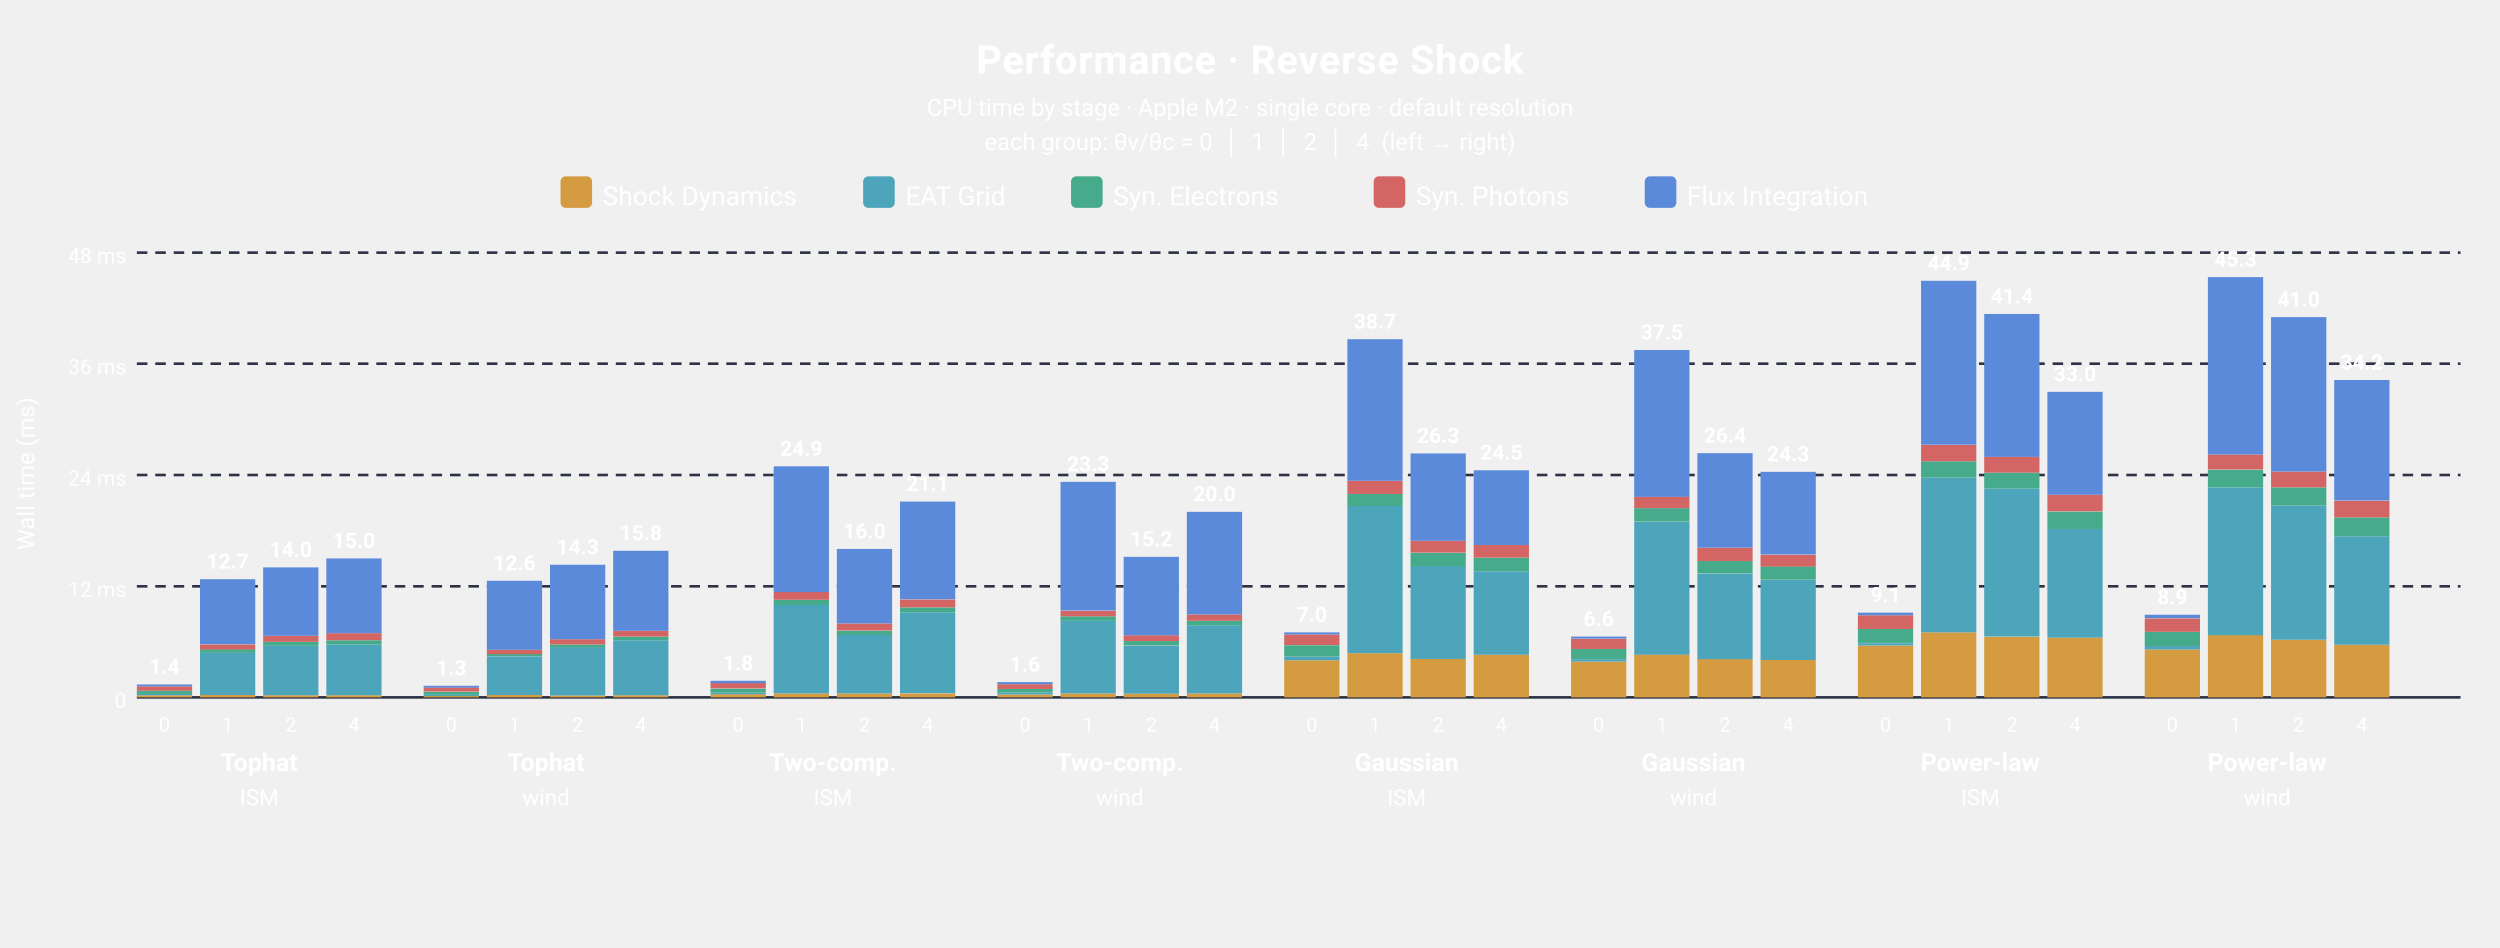
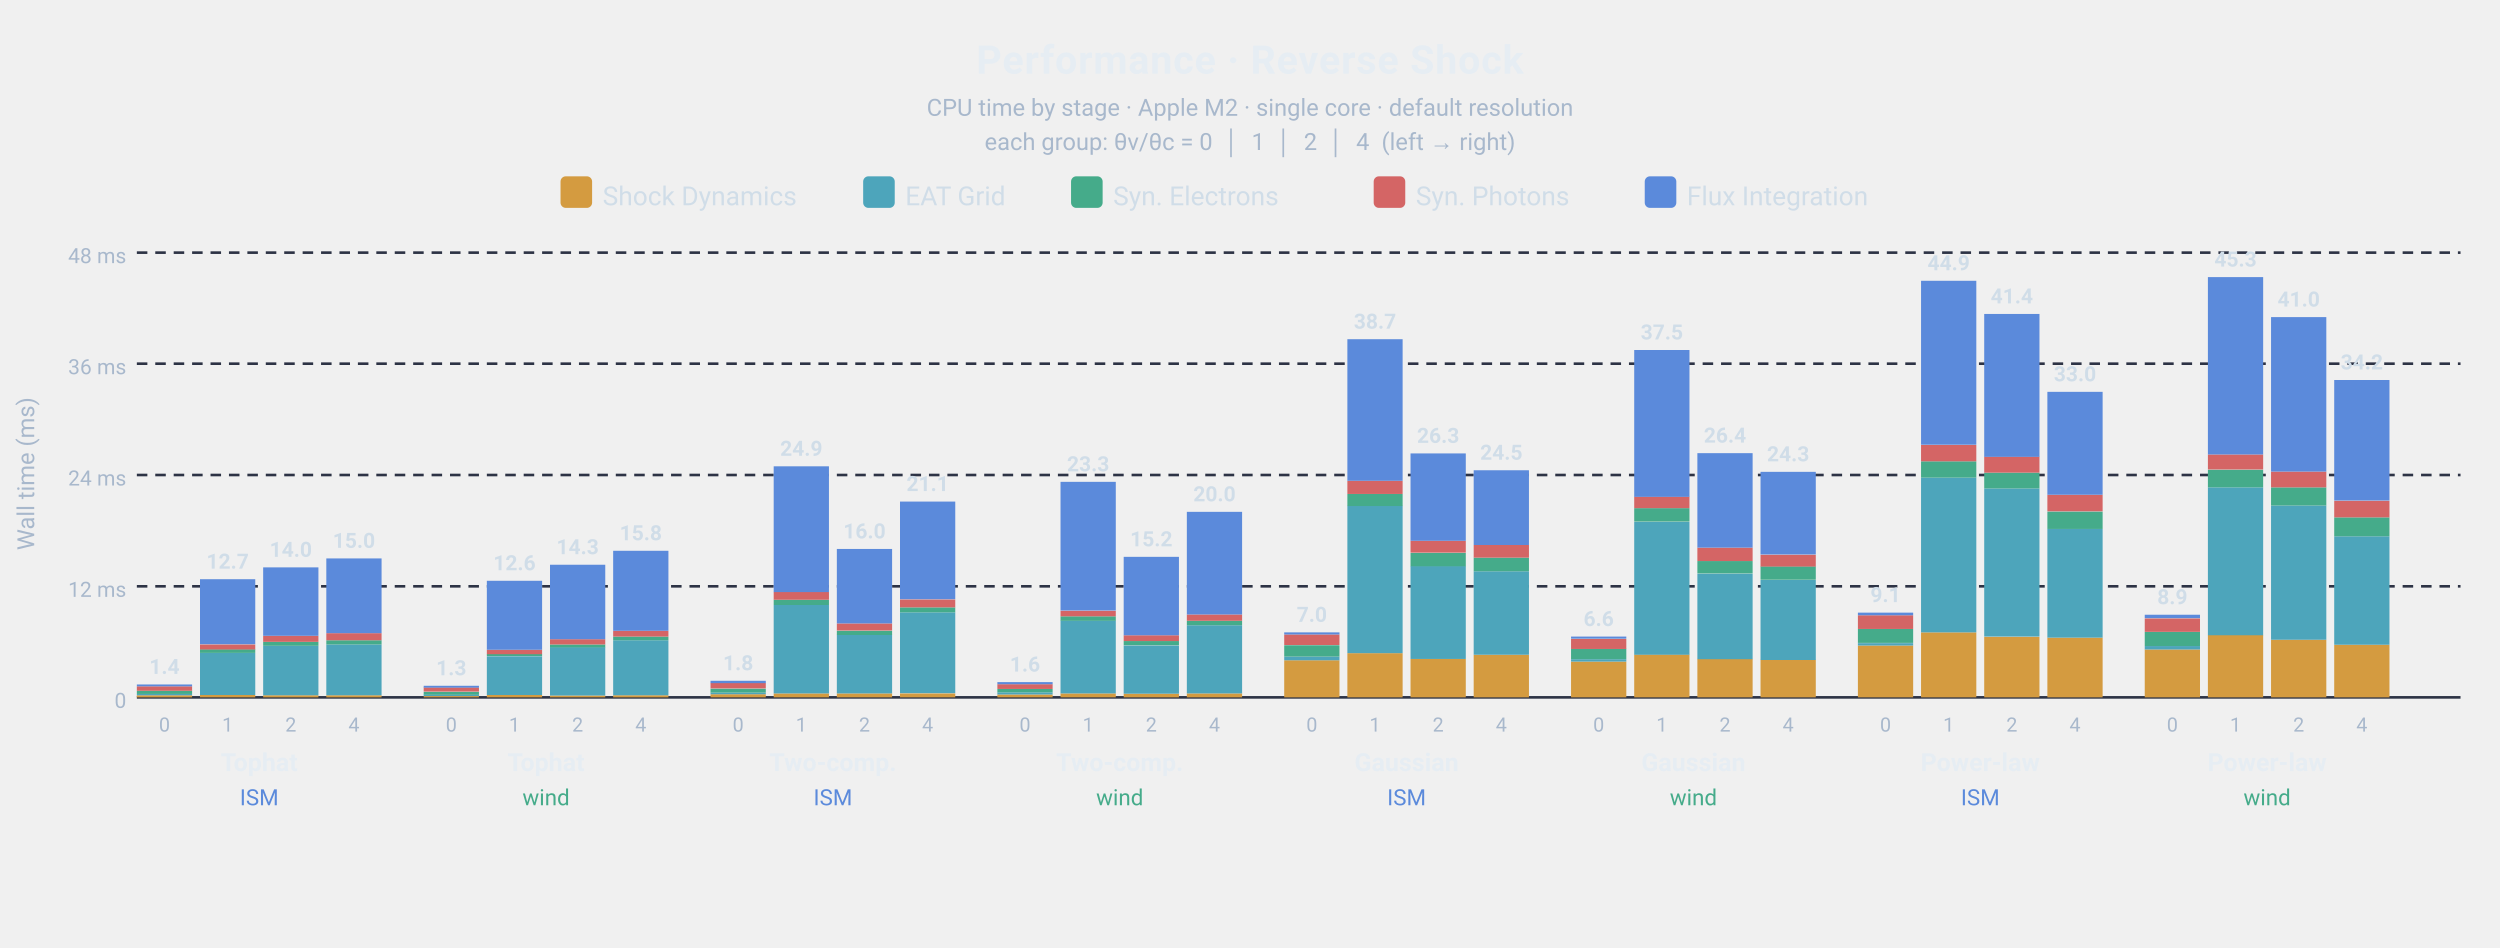
<svg xmlns="http://www.w3.org/2000/svg" viewBox="0 0 950 360" font-family="-apple-system, 'Segoe UI', Roboto, 'Helvetica Neue', Arial, sans-serif">
  <style>
    svg { color-scheme: light dark; }
-     .cp, .cs, .cb, .mi, .mw { fill: #ffffff; }
+     .cp { fill: #E6EDF3; }
+     .cs { fill: #A8B8CC; }
+     .cb { fill: #D0DDE8; }
+     .mi { fill: #5B8ADB; }
+     .mw { fill: #45AB8A; }
    .gl { stroke: #2D3345; fill: none; }
    @media (prefers-color-scheme: light) {
-       .cp, .cs, .cb, .mi, .mw { fill: #000000; }
-       .gl { stroke: #d0d7de; }
+       .cp { fill: #24292F; }
+       .cs { fill: #57606A; }
+       .cb { fill: #24292F; }
+       .mi { fill: #0969DA; }
+       .mw { fill: #1A7F37; }
+       .gl { stroke: #D0D7DE; }
    }
  </style>
  <rect width="950" height="360" fill="transparent" rx="12" />
  <text x="475" y="28" text-anchor="middle" font-size="15" font-weight="700" class="cp" letter-spacing="0.3">Performance · Reverse Shock</text>
  <text x="475" y="44" text-anchor="middle" font-size="9" class="cs">CPU time by stage · Apple M2 · single core · default resolution</text>
  <text x="475" y="57" text-anchor="middle" font-size="9" class="cs">each group: θv/θc = 0 │ 1 │ 2 │ 4 (left → right)</text>
  <rect x="213" y="67" width="12" height="12" rx="2" fill="#D49B40" />
  <text x="229" y="78" font-size="10" class="cb">Shock Dynamics</text>
  <rect x="328" y="67" width="12" height="12" rx="2" fill="#4DA5BB" />
  <text x="344" y="78" font-size="10" class="cb">EAT Grid</text>
  <rect x="407" y="67" width="12" height="12" rx="2" fill="#45AB8A" />
  <text x="423" y="78" font-size="10" class="cb">Syn. Electrons</text>
  <rect x="522" y="67" width="12" height="12" rx="2" fill="#D46565" />
  <text x="538" y="78" font-size="10" class="cb">Syn. Photons</text>
  <rect x="625" y="67" width="12" height="12" rx="2" fill="#5B8ADB" />
  <text x="641" y="78" font-size="10" class="cb">Flux Integration</text>
  <line x1="52" y1="265" x2="935" y2="265" class="gl" stroke-width="1" />
  <line x1="52" y1="222.8" x2="935" y2="222.8" class="gl" stroke-width="1" stroke-dasharray="4,3" />
  <text x="48" y="226.8" text-anchor="end" font-size="8" class="cs">12 ms</text>
  <line x1="52" y1="180.5" x2="935" y2="180.5" class="gl" stroke-width="1" stroke-dasharray="4,3" />
  <text x="48" y="184.5" text-anchor="end" font-size="8" class="cs">24 ms</text>
  <line x1="52" y1="138.2" x2="935" y2="138.2" class="gl" stroke-width="1" stroke-dasharray="4,3" />
  <text x="48" y="142.2" text-anchor="end" font-size="8" class="cs">36 ms</text>
  <line x1="52" y1="96.0" x2="935" y2="96.0" class="gl" stroke-width="1" stroke-dasharray="4,3" />
  <text x="48" y="100.0" text-anchor="end" font-size="8" class="cs">48 ms</text>
  <text x="48" y="269" text-anchor="end" font-size="8" class="cs">0</text>
  <rect x="52.0" y="264.2" width="21" height="0.8" fill="#D49B40" />
  <rect x="52.0" y="263.7" width="21" height="0.5" fill="#4DA5BB" />
  <rect x="52.0" y="262.5" width="21" height="1.2" fill="#45AB8A" />
  <rect x="52.0" y="260.8" width="21" height="1.7" fill="#D46565" />
  <rect x="52.0" y="260.1" width="21" height="0.7" fill="#5B8ADB" />
  <text x="62.5" y="256.1" text-anchor="middle" font-size="8" font-weight="600" class="cb">1.4</text>
  <rect x="76.0" y="264.1" width="21" height="0.9" fill="#D49B40" />
  <rect x="76.0" y="248.1" width="21" height="16.0" fill="#4DA5BB" />
  <rect x="76.0" y="246.7" width="21" height="1.4" fill="#45AB8A" />
  <rect x="76.0" y="244.9" width="21" height="1.9" fill="#D46565" />
  <rect x="76.0" y="220.1" width="21" height="24.7" fill="#5B8ADB" />
  <text x="86.5" y="216.1" text-anchor="middle" font-size="8" font-weight="600" class="cb">12.7</text>
  <rect x="100.0" y="264.2" width="21" height="0.8" fill="#D49B40" />
  <rect x="100.0" y="245.4" width="21" height="18.8" fill="#4DA5BB" />
  <rect x="100.0" y="243.9" width="21" height="1.5" fill="#45AB8A" />
  <rect x="100.0" y="241.6" width="21" height="2.3" fill="#D46565" />
  <rect x="100.0" y="215.6" width="21" height="26.0" fill="#5B8ADB" />
  <text x="110.5" y="211.6" text-anchor="middle" font-size="8" font-weight="600" class="cb">14.0</text>
  <rect x="124.0" y="264.2" width="21" height="0.8" fill="#D49B40" />
  <rect x="124.0" y="244.9" width="21" height="19.3" fill="#4DA5BB" />
  <rect x="124.0" y="243.3" width="21" height="1.6" fill="#45AB8A" />
  <rect x="124.0" y="240.6" width="21" height="2.7" fill="#D46565" />
  <rect x="124.0" y="212.2" width="21" height="28.4" fill="#5B8ADB" />
  <text x="134.5" y="208.2" text-anchor="middle" font-size="8" font-weight="600" class="cb">15.0</text>
  <rect x="161.0" y="264.5" width="21" height="0.5" fill="#D49B40" />
  <rect x="161.0" y="263.9" width="21" height="0.6" fill="#4DA5BB" />
  <rect x="161.0" y="262.9" width="21" height="1.1" fill="#45AB8A" />
  <rect x="161.0" y="261.2" width="21" height="1.6" fill="#D46565" />
  <rect x="161.0" y="260.6" width="21" height="0.7" fill="#5B8ADB" />
  <text x="171.5" y="256.6" text-anchor="middle" font-size="8" font-weight="600" class="cb">1.3</text>
  <rect x="185.0" y="264.1" width="21" height="0.9" fill="#D49B40" />
  <rect x="185.0" y="249.4" width="21" height="14.7" fill="#4DA5BB" />
  <rect x="185.0" y="248.5" width="21" height="0.8" fill="#45AB8A" />
  <rect x="185.0" y="246.9" width="21" height="1.7" fill="#D46565" />
  <rect x="185.0" y="220.7" width="21" height="26.2" fill="#5B8ADB" />
  <text x="195.5" y="216.7" text-anchor="middle" font-size="8" font-weight="600" class="cb">12.6</text>
  <rect x="209.0" y="264.3" width="21" height="0.7" fill="#D49B40" />
  <rect x="209.0" y="245.9" width="21" height="18.4" fill="#4DA5BB" />
  <rect x="209.0" y="244.9" width="21" height="1.1" fill="#45AB8A" />
  <rect x="209.0" y="242.9" width="21" height="2.0" fill="#D46565" />
  <rect x="209.0" y="214.6" width="21" height="28.3" fill="#5B8ADB" />
  <text x="219.5" y="210.6" text-anchor="middle" font-size="8" font-weight="600" class="cb">14.3</text>
  <rect x="233.0" y="264.2" width="21" height="0.8" fill="#D49B40" />
  <rect x="233.0" y="243.3" width="21" height="20.9" fill="#4DA5BB" />
  <rect x="233.0" y="241.9" width="21" height="1.4" fill="#45AB8A" />
  <rect x="233.0" y="239.7" width="21" height="2.2" fill="#D46565" />
  <rect x="233.0" y="209.3" width="21" height="30.4" fill="#5B8ADB" />
  <text x="243.5" y="205.3" text-anchor="middle" font-size="8" font-weight="600" class="cb">15.8</text>
  <rect x="270.0" y="263.8" width="21" height="1.2" fill="#D49B40" />
  <rect x="270.0" y="263.2" width="21" height="0.6" fill="#4DA5BB" />
  <rect x="270.0" y="261.7" width="21" height="1.5" fill="#45AB8A" />
  <rect x="270.0" y="259.5" width="21" height="2.1" fill="#D46565" />
  <rect x="270.0" y="258.7" width="21" height="0.9" fill="#5B8ADB" />
  <text x="280.5" y="254.7" text-anchor="middle" font-size="8" font-weight="600" class="cb">1.8</text>
  <rect x="294.0" y="263.5" width="21" height="1.5" fill="#D49B40" />
  <rect x="294.0" y="229.9" width="21" height="33.6" fill="#4DA5BB" />
  <rect x="294.0" y="227.9" width="21" height="2.0" fill="#45AB8A" />
  <rect x="294.0" y="224.9" width="21" height="3.0" fill="#D46565" />
  <rect x="294.0" y="177.2" width="21" height="47.8" fill="#5B8ADB" />
  <text x="304.5" y="173.2" text-anchor="middle" font-size="8" font-weight="600" class="cb">24.9</text>
  <rect x="318.0" y="263.5" width="21" height="1.5" fill="#D49B40" />
  <rect x="318.0" y="241.2" width="21" height="22.3" fill="#4DA5BB" />
  <rect x="318.0" y="239.7" width="21" height="1.6" fill="#45AB8A" />
  <rect x="318.0" y="236.9" width="21" height="2.7" fill="#D46565" />
  <rect x="318.0" y="208.6" width="21" height="28.3" fill="#5B8ADB" />
  <text x="328.5" y="204.6" text-anchor="middle" font-size="8" font-weight="600" class="cb">16.0</text>
  <rect x="342.0" y="263.5" width="21" height="1.5" fill="#D49B40" />
  <rect x="342.0" y="232.7" width="21" height="30.7" fill="#4DA5BB" />
  <rect x="342.0" y="230.8" width="21" height="1.9" fill="#45AB8A" />
  <rect x="342.0" y="227.8" width="21" height="3.0" fill="#D46565" />
  <rect x="342.0" y="190.6" width="21" height="37.1" fill="#5B8ADB" />
  <text x="352.5" y="186.6" text-anchor="middle" font-size="8" font-weight="600" class="cb">21.1</text>
  <rect x="379.0" y="263.9" width="21" height="1.1" fill="#D49B40" />
  <rect x="379.0" y="263.1" width="21" height="0.8" fill="#4DA5BB" />
  <rect x="379.0" y="261.8" width="21" height="1.3" fill="#45AB8A" />
  <rect x="379.0" y="260.0" width="21" height="1.8" fill="#D46565" />
  <rect x="379.0" y="259.2" width="21" height="0.8" fill="#5B8ADB" />
  <text x="389.5" y="255.2" text-anchor="middle" font-size="8" font-weight="600" class="cb">1.6</text>
  <rect x="403.0" y="263.5" width="21" height="1.5" fill="#D49B40" />
  <rect x="403.0" y="235.8" width="21" height="27.7" fill="#4DA5BB" />
  <rect x="403.0" y="234.2" width="21" height="1.7" fill="#45AB8A" />
  <rect x="403.0" y="232.1" width="21" height="2.1" fill="#D46565" />
  <rect x="403.0" y="183.1" width="21" height="48.9" fill="#5B8ADB" />
  <text x="413.5" y="179.1" text-anchor="middle" font-size="8" font-weight="600" class="cb">23.3</text>
  <rect x="427.0" y="263.6" width="21" height="1.4" fill="#D49B40" />
  <rect x="427.0" y="245.3" width="21" height="18.3" fill="#4DA5BB" />
  <rect x="427.0" y="243.6" width="21" height="1.6" fill="#45AB8A" />
  <rect x="427.0" y="241.4" width="21" height="2.2" fill="#D46565" />
  <rect x="427.0" y="211.6" width="21" height="29.8" fill="#5B8ADB" />
  <text x="437.5" y="207.6" text-anchor="middle" font-size="8" font-weight="600" class="cb">15.2</text>
  <rect x="451.0" y="263.5" width="21" height="1.5" fill="#D49B40" />
  <rect x="451.0" y="237.6" width="21" height="25.9" fill="#4DA5BB" />
  <rect x="451.0" y="235.9" width="21" height="1.7" fill="#45AB8A" />
  <rect x="451.0" y="233.5" width="21" height="2.4" fill="#D46565" />
  <rect x="451.0" y="194.5" width="21" height="39.0" fill="#5B8ADB" />
  <text x="461.5" y="190.5" text-anchor="middle" font-size="8" font-weight="600" class="cb">20.0</text>
  <rect x="488.0" y="250.9" width="21" height="14.1" fill="#D49B40" />
  <rect x="488.0" y="249.5" width="21" height="1.4" fill="#4DA5BB" />
  <rect x="488.0" y="245.2" width="21" height="4.3" fill="#45AB8A" />
  <rect x="488.0" y="241.1" width="21" height="4.0" fill="#D46565" />
  <rect x="488.0" y="240.3" width="21" height="0.8" fill="#5B8ADB" />
  <text x="498.5" y="236.3" text-anchor="middle" font-size="8" font-weight="600" class="cb">7.0</text>
  <rect x="512.0" y="248.2" width="21" height="16.8" fill="#D49B40" />
  <rect x="512.0" y="192.2" width="21" height="56.0" fill="#4DA5BB" />
  <rect x="512.0" y="187.7" width="21" height="4.6" fill="#45AB8A" />
  <rect x="512.0" y="182.7" width="21" height="5.0" fill="#D46565" />
  <rect x="512.0" y="128.9" width="21" height="53.8" fill="#5B8ADB" />
  <text x="522.5" y="124.9" text-anchor="middle" font-size="8" font-weight="600" class="cb">38.7</text>
  <rect x="536.0" y="250.4" width="21" height="14.6" fill="#D49B40" />
  <rect x="536.0" y="215.1" width="21" height="35.3" fill="#4DA5BB" />
  <rect x="536.0" y="210.1" width="21" height="5.1" fill="#45AB8A" />
  <rect x="536.0" y="205.5" width="21" height="4.5" fill="#D46565" />
  <rect x="536.0" y="172.3" width="21" height="33.2" fill="#5B8ADB" />
  <text x="546.5" y="168.3" text-anchor="middle" font-size="8" font-weight="600" class="cb">26.3</text>
  <rect x="560.0" y="248.8" width="21" height="16.2" fill="#D49B40" />
  <rect x="560.0" y="217.1" width="21" height="31.7" fill="#4DA5BB" />
  <rect x="560.0" y="211.9" width="21" height="5.2" fill="#45AB8A" />
  <rect x="560.0" y="207.1" width="21" height="4.8" fill="#D46565" />
  <rect x="560.0" y="178.7" width="21" height="28.4" fill="#5B8ADB" />
  <text x="570.5" y="174.7" text-anchor="middle" font-size="8" font-weight="600" class="cb">24.5</text>
  <rect x="597.0" y="251.4" width="21" height="13.6" fill="#D49B40" />
  <rect x="597.0" y="250.5" width="21" height="0.9" fill="#4DA5BB" />
  <rect x="597.0" y="246.5" width="21" height="4.0" fill="#45AB8A" />
  <rect x="597.0" y="242.8" width="21" height="3.8" fill="#D46565" />
  <rect x="597.0" y="241.9" width="21" height="0.8" fill="#5B8ADB" />
  <text x="607.5" y="237.9" text-anchor="middle" font-size="8" font-weight="600" class="cb">6.6</text>
  <rect x="621.0" y="248.7" width="21" height="16.3" fill="#D49B40" />
  <rect x="621.0" y="198.3" width="21" height="50.5" fill="#4DA5BB" />
  <rect x="621.0" y="193.1" width="21" height="5.1" fill="#45AB8A" />
  <rect x="621.0" y="188.7" width="21" height="4.4" fill="#D46565" />
  <rect x="621.0" y="133.0" width="21" height="55.8" fill="#5B8ADB" />
  <text x="631.5" y="129.0" text-anchor="middle" font-size="8" font-weight="600" class="cb">37.5</text>
  <rect x="645.0" y="250.4" width="21" height="14.6" fill="#D49B40" />
  <rect x="645.0" y="218.0" width="21" height="32.5" fill="#4DA5BB" />
  <rect x="645.0" y="213.2" width="21" height="4.7" fill="#45AB8A" />
  <rect x="645.0" y="208.1" width="21" height="5.1" fill="#D46565" />
  <rect x="645.0" y="172.2" width="21" height="35.9" fill="#5B8ADB" />
  <text x="655.5" y="168.2" text-anchor="middle" font-size="8" font-weight="600" class="cb">26.4</text>
  <rect x="669.0" y="250.7" width="21" height="14.3" fill="#D49B40" />
  <rect x="669.0" y="220.4" width="21" height="30.4" fill="#4DA5BB" />
  <rect x="669.0" y="215.2" width="21" height="5.1" fill="#45AB8A" />
  <rect x="669.0" y="210.8" width="21" height="4.5" fill="#D46565" />
  <rect x="669.0" y="179.3" width="21" height="31.4" fill="#5B8ADB" />
  <text x="679.5" y="175.3" text-anchor="middle" font-size="8" font-weight="600" class="cb">24.3</text>
  <rect x="706.0" y="245.3" width="21" height="19.7" fill="#D49B40" />
  <rect x="706.0" y="244.4" width="21" height="0.9" fill="#4DA5BB" />
  <rect x="706.0" y="239.0" width="21" height="5.3" fill="#45AB8A" />
  <rect x="706.0" y="233.8" width="21" height="5.2" fill="#D46565" />
  <rect x="706.0" y="232.8" width="21" height="1.0" fill="#5B8ADB" />
  <text x="716.5" y="228.8" text-anchor="middle" font-size="8" font-weight="600" class="cb">9.1</text>
  <rect x="730.0" y="240.3" width="21" height="24.7" fill="#D49B40" />
  <rect x="730.0" y="181.5" width="21" height="58.8" fill="#4DA5BB" />
  <rect x="730.0" y="175.3" width="21" height="6.2" fill="#45AB8A" />
  <rect x="730.0" y="169.1" width="21" height="6.2" fill="#D46565" />
  <rect x="730.0" y="106.7" width="21" height="62.3" fill="#5B8ADB" />
  <text x="740.5" y="102.7" text-anchor="middle" font-size="8" font-weight="600" class="cb">44.9</text>
  <rect x="754.0" y="242.0" width="21" height="23.0" fill="#D49B40" />
  <rect x="754.0" y="185.6" width="21" height="56.3" fill="#4DA5BB" />
  <rect x="754.0" y="179.6" width="21" height="6.0" fill="#45AB8A" />
  <rect x="754.0" y="173.5" width="21" height="6.1" fill="#D46565" />
  <rect x="754.0" y="119.3" width="21" height="54.3" fill="#5B8ADB" />
  <text x="764.5" y="115.3" text-anchor="middle" font-size="8" font-weight="600" class="cb">41.4</text>
  <rect x="778.0" y="242.3" width="21" height="22.7" fill="#D49B40" />
  <rect x="778.0" y="201.0" width="21" height="41.3" fill="#4DA5BB" />
  <rect x="778.0" y="194.4" width="21" height="6.6" fill="#45AB8A" />
  <rect x="778.0" y="188.0" width="21" height="6.3" fill="#D46565" />
  <rect x="778.0" y="148.9" width="21" height="39.1" fill="#5B8ADB" />
  <text x="788.5" y="144.9" text-anchor="middle" font-size="8" font-weight="600" class="cb">33.0</text>
  <rect x="815.0" y="246.8" width="21" height="18.2" fill="#D49B40" />
  <rect x="815.0" y="245.5" width="21" height="1.3" fill="#4DA5BB" />
  <rect x="815.0" y="240.1" width="21" height="5.4" fill="#45AB8A" />
  <rect x="815.0" y="235.0" width="21" height="5.1" fill="#D46565" />
  <rect x="815.0" y="233.6" width="21" height="1.3" fill="#5B8ADB" />
  <text x="825.5" y="229.6" text-anchor="middle" font-size="8" font-weight="600" class="cb">8.9</text>
  <rect x="839.0" y="241.3" width="21" height="23.7" fill="#D49B40" />
  <rect x="839.0" y="185.2" width="21" height="56.2" fill="#4DA5BB" />
  <rect x="839.0" y="178.5" width="21" height="6.7" fill="#45AB8A" />
  <rect x="839.0" y="172.7" width="21" height="5.7" fill="#D46565" />
  <rect x="839.0" y="105.3" width="21" height="67.4" fill="#5B8ADB" />
  <text x="849.5" y="101.3" text-anchor="middle" font-size="8" font-weight="600" class="cb">45.3</text>
  <rect x="863.0" y="243.1" width="21" height="21.9" fill="#D49B40" />
  <rect x="863.0" y="192.1" width="21" height="51.0" fill="#4DA5BB" />
  <rect x="863.0" y="185.2" width="21" height="6.9" fill="#45AB8A" />
  <rect x="863.0" y="179.2" width="21" height="6.0" fill="#D46565" />
  <rect x="863.0" y="120.5" width="21" height="58.7" fill="#5B8ADB" />
  <text x="873.5" y="116.5" text-anchor="middle" font-size="8" font-weight="600" class="cb">41.0</text>
  <rect x="887.0" y="245.0" width="21" height="20.0" fill="#D49B40" />
  <rect x="887.0" y="203.8" width="21" height="41.2" fill="#4DA5BB" />
  <rect x="887.0" y="196.6" width="21" height="7.2" fill="#45AB8A" />
  <rect x="887.0" y="190.3" width="21" height="6.3" fill="#D46565" />
  <rect x="887.0" y="144.4" width="21" height="45.8" fill="#5B8ADB" />
  <text x="897.5" y="140.4" text-anchor="middle" font-size="8" font-weight="600" class="cb">34.2</text>
  <text x="62.5" y="278" text-anchor="middle" font-size="7.5" class="cs">0</text>
  <text x="86.5" y="278" text-anchor="middle" font-size="7.5" class="cs">1</text>
  <text x="110.5" y="278" text-anchor="middle" font-size="7.5" class="cs">2</text>
  <text x="134.5" y="278" text-anchor="middle" font-size="7.5" class="cs">4</text>
  <text x="171.5" y="278" text-anchor="middle" font-size="7.5" class="cs">0</text>
  <text x="195.5" y="278" text-anchor="middle" font-size="7.5" class="cs">1</text>
  <text x="219.5" y="278" text-anchor="middle" font-size="7.5" class="cs">2</text>
  <text x="243.5" y="278" text-anchor="middle" font-size="7.5" class="cs">4</text>
  <text x="280.5" y="278" text-anchor="middle" font-size="7.5" class="cs">0</text>
  <text x="304.5" y="278" text-anchor="middle" font-size="7.5" class="cs">1</text>
  <text x="328.5" y="278" text-anchor="middle" font-size="7.5" class="cs">2</text>
  <text x="352.5" y="278" text-anchor="middle" font-size="7.5" class="cs">4</text>
  <text x="389.5" y="278" text-anchor="middle" font-size="7.5" class="cs">0</text>
  <text x="413.5" y="278" text-anchor="middle" font-size="7.5" class="cs">1</text>
  <text x="437.5" y="278" text-anchor="middle" font-size="7.5" class="cs">2</text>
  <text x="461.5" y="278" text-anchor="middle" font-size="7.5" class="cs">4</text>
  <text x="498.5" y="278" text-anchor="middle" font-size="7.5" class="cs">0</text>
  <text x="522.5" y="278" text-anchor="middle" font-size="7.5" class="cs">1</text>
  <text x="546.5" y="278" text-anchor="middle" font-size="7.5" class="cs">2</text>
  <text x="570.5" y="278" text-anchor="middle" font-size="7.5" class="cs">4</text>
  <text x="607.5" y="278" text-anchor="middle" font-size="7.5" class="cs">0</text>
  <text x="631.5" y="278" text-anchor="middle" font-size="7.5" class="cs">1</text>
  <text x="655.5" y="278" text-anchor="middle" font-size="7.5" class="cs">2</text>
  <text x="679.5" y="278" text-anchor="middle" font-size="7.5" class="cs">4</text>
  <text x="716.5" y="278" text-anchor="middle" font-size="7.5" class="cs">0</text>
  <text x="740.5" y="278" text-anchor="middle" font-size="7.5" class="cs">1</text>
  <text x="764.5" y="278" text-anchor="middle" font-size="7.5" class="cs">2</text>
  <text x="788.5" y="278" text-anchor="middle" font-size="7.5" class="cs">4</text>
  <text x="825.5" y="278" text-anchor="middle" font-size="7.5" class="cs">0</text>
  <text x="849.5" y="278" text-anchor="middle" font-size="7.5" class="cs">1</text>
  <text x="873.5" y="278" text-anchor="middle" font-size="7.5" class="cs">2</text>
  <text x="897.5" y="278" text-anchor="middle" font-size="7.5" class="cs">4</text>
  <text x="98.5" y="293" text-anchor="middle" font-size="9.5" font-weight="700" class="cp">Tophat</text>
  <text x="98.5" y="306" text-anchor="middle" font-size="8.5" class="mi">ISM</text>
  <text x="207.5" y="293" text-anchor="middle" font-size="9.5" font-weight="700" class="cp">Tophat</text>
  <text x="207.5" y="306" text-anchor="middle" font-size="8.5" class="mw">wind</text>
  <text x="316.5" y="293" text-anchor="middle" font-size="9.5" font-weight="700" class="cp">Two-comp.</text>
  <text x="316.5" y="306" text-anchor="middle" font-size="8.5" class="mi">ISM</text>
  <text x="425.5" y="293" text-anchor="middle" font-size="9.5" font-weight="700" class="cp">Two-comp.</text>
  <text x="425.5" y="306" text-anchor="middle" font-size="8.5" class="mw">wind</text>
  <text x="534.5" y="293" text-anchor="middle" font-size="9.5" font-weight="700" class="cp">Gaussian</text>
  <text x="534.5" y="306" text-anchor="middle" font-size="8.5" class="mi">ISM</text>
  <text x="643.5" y="293" text-anchor="middle" font-size="9.5" font-weight="700" class="cp">Gaussian</text>
  <text x="643.5" y="306" text-anchor="middle" font-size="8.5" class="mw">wind</text>
  <text x="752.5" y="293" text-anchor="middle" font-size="9.5" font-weight="700" class="cp">Power-law</text>
  <text x="752.5" y="306" text-anchor="middle" font-size="8.5" class="mi">ISM</text>
  <text x="861.5" y="293" text-anchor="middle" font-size="9.5" font-weight="700" class="cp">Power-law</text>
  <text x="861.5" y="306" text-anchor="middle" font-size="8.5" class="mw">wind</text>
  <text x="13" y="180" text-anchor="middle" font-size="9" class="cs" transform="rotate(-90, 13, 180)">Wall time (ms)</text>
</svg>
